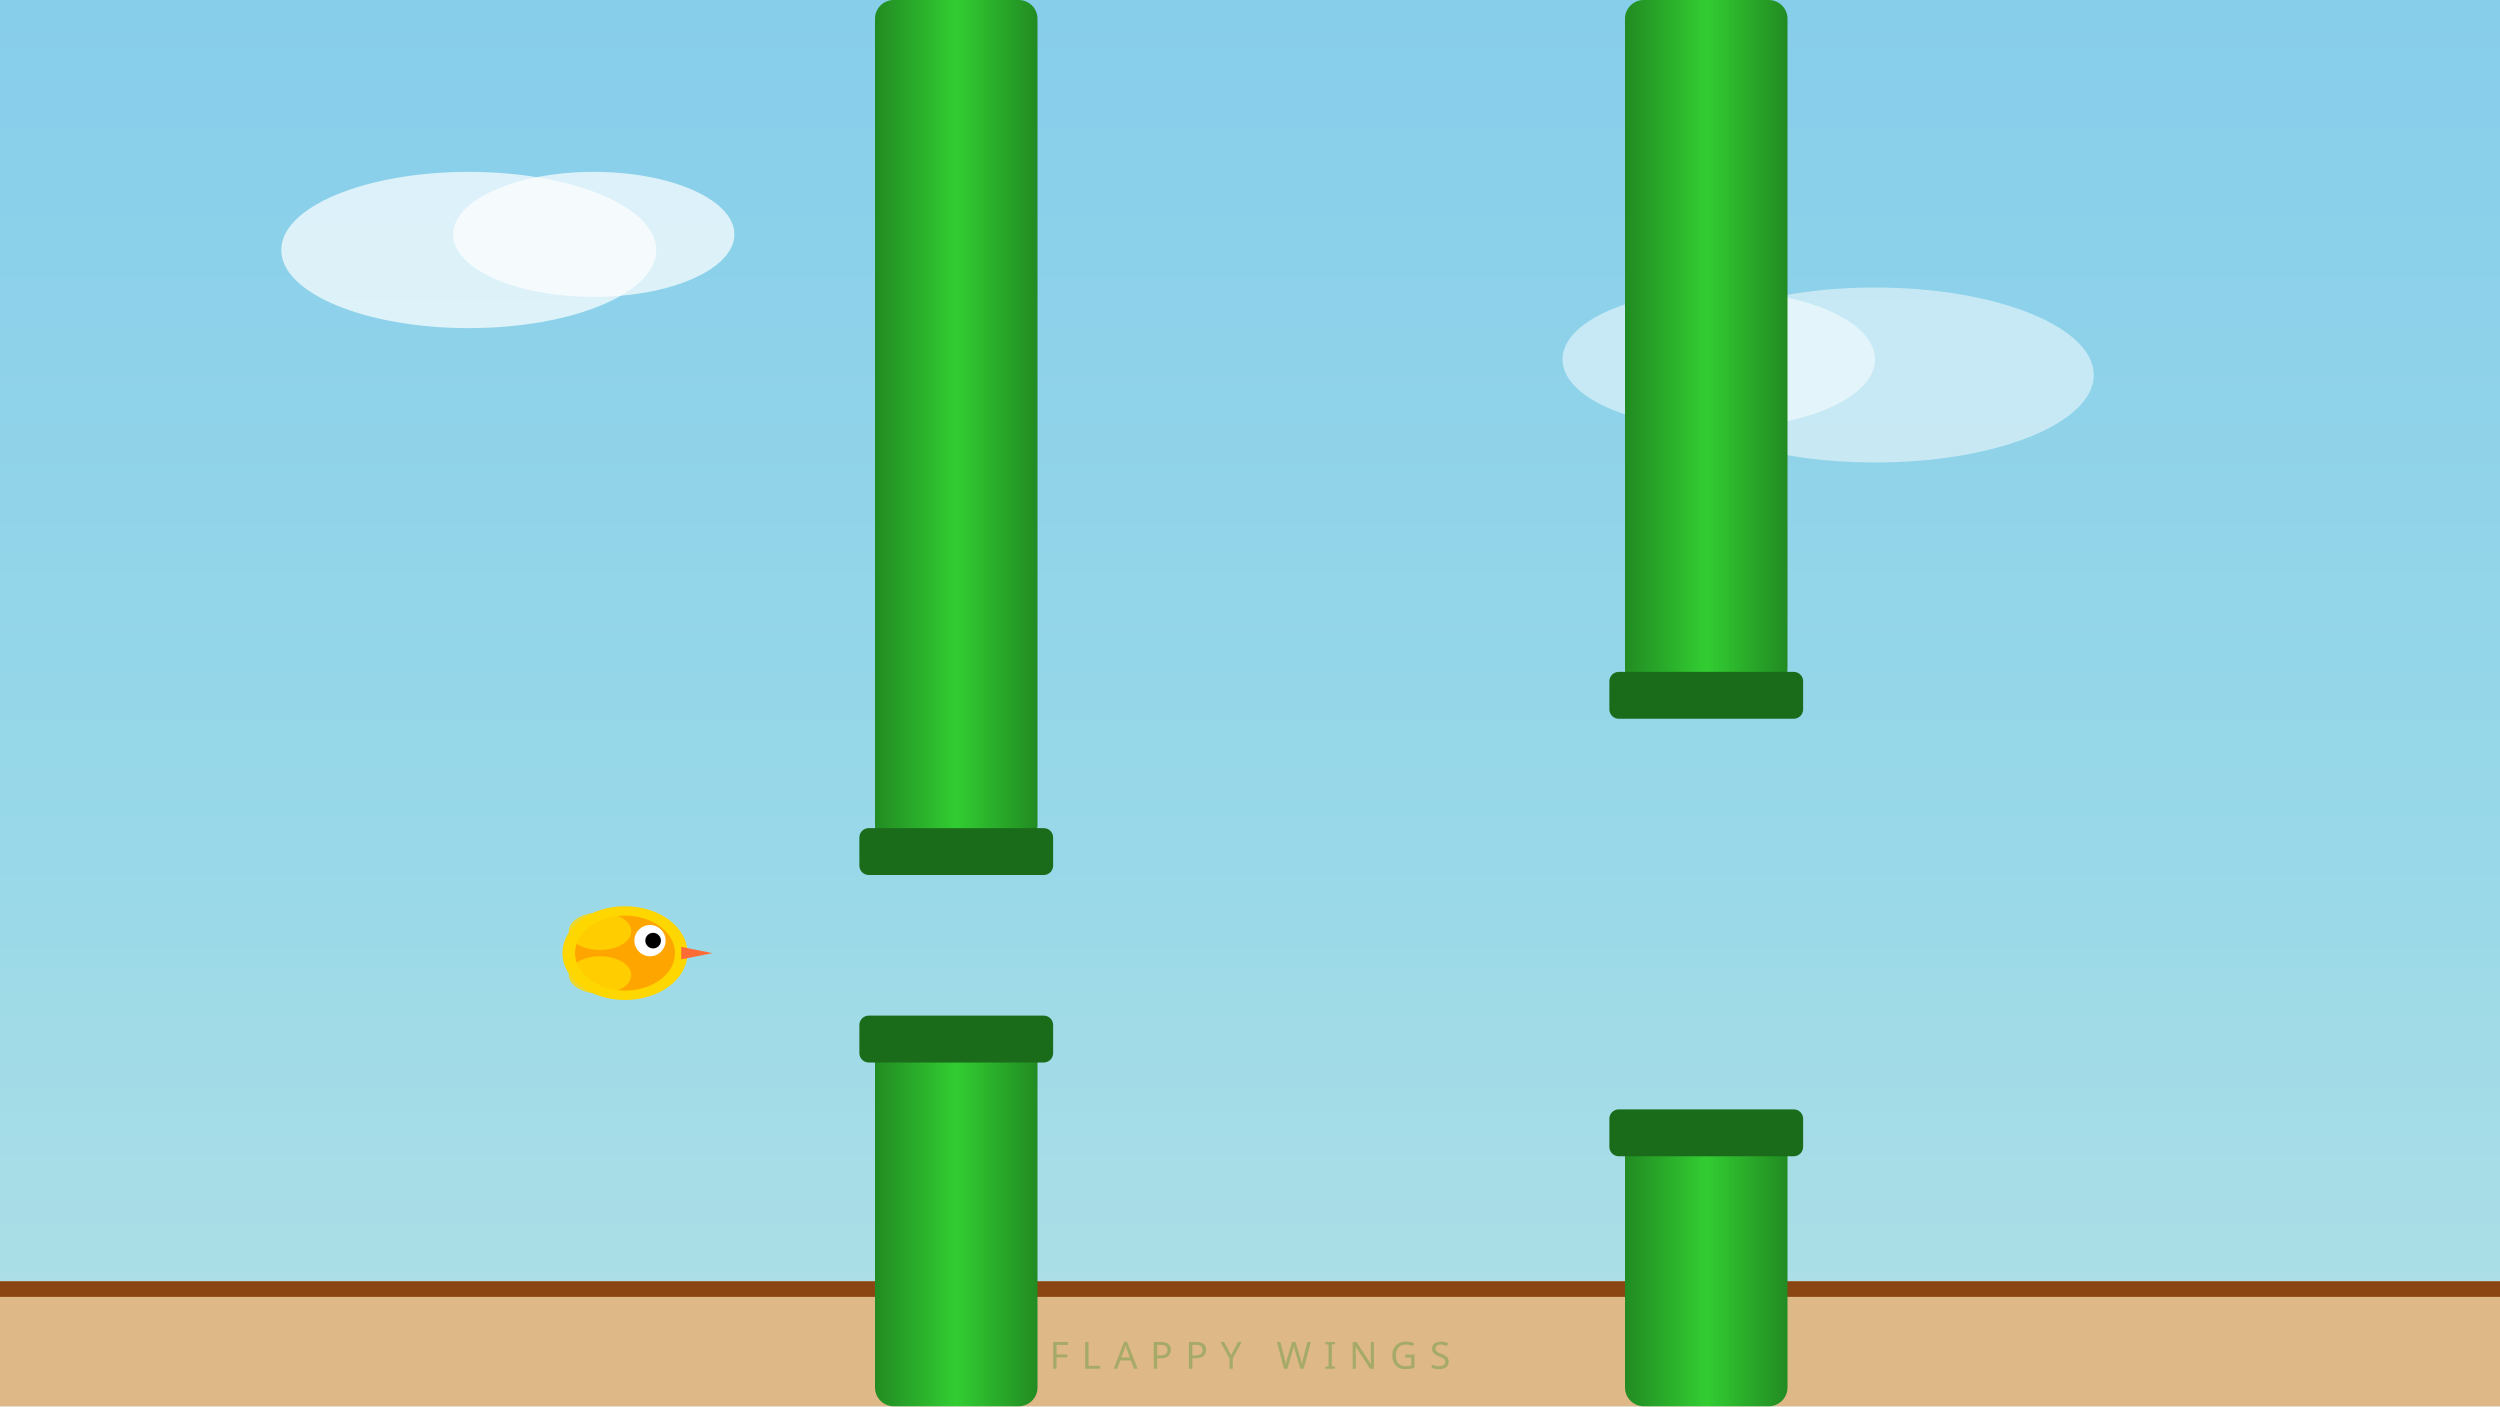
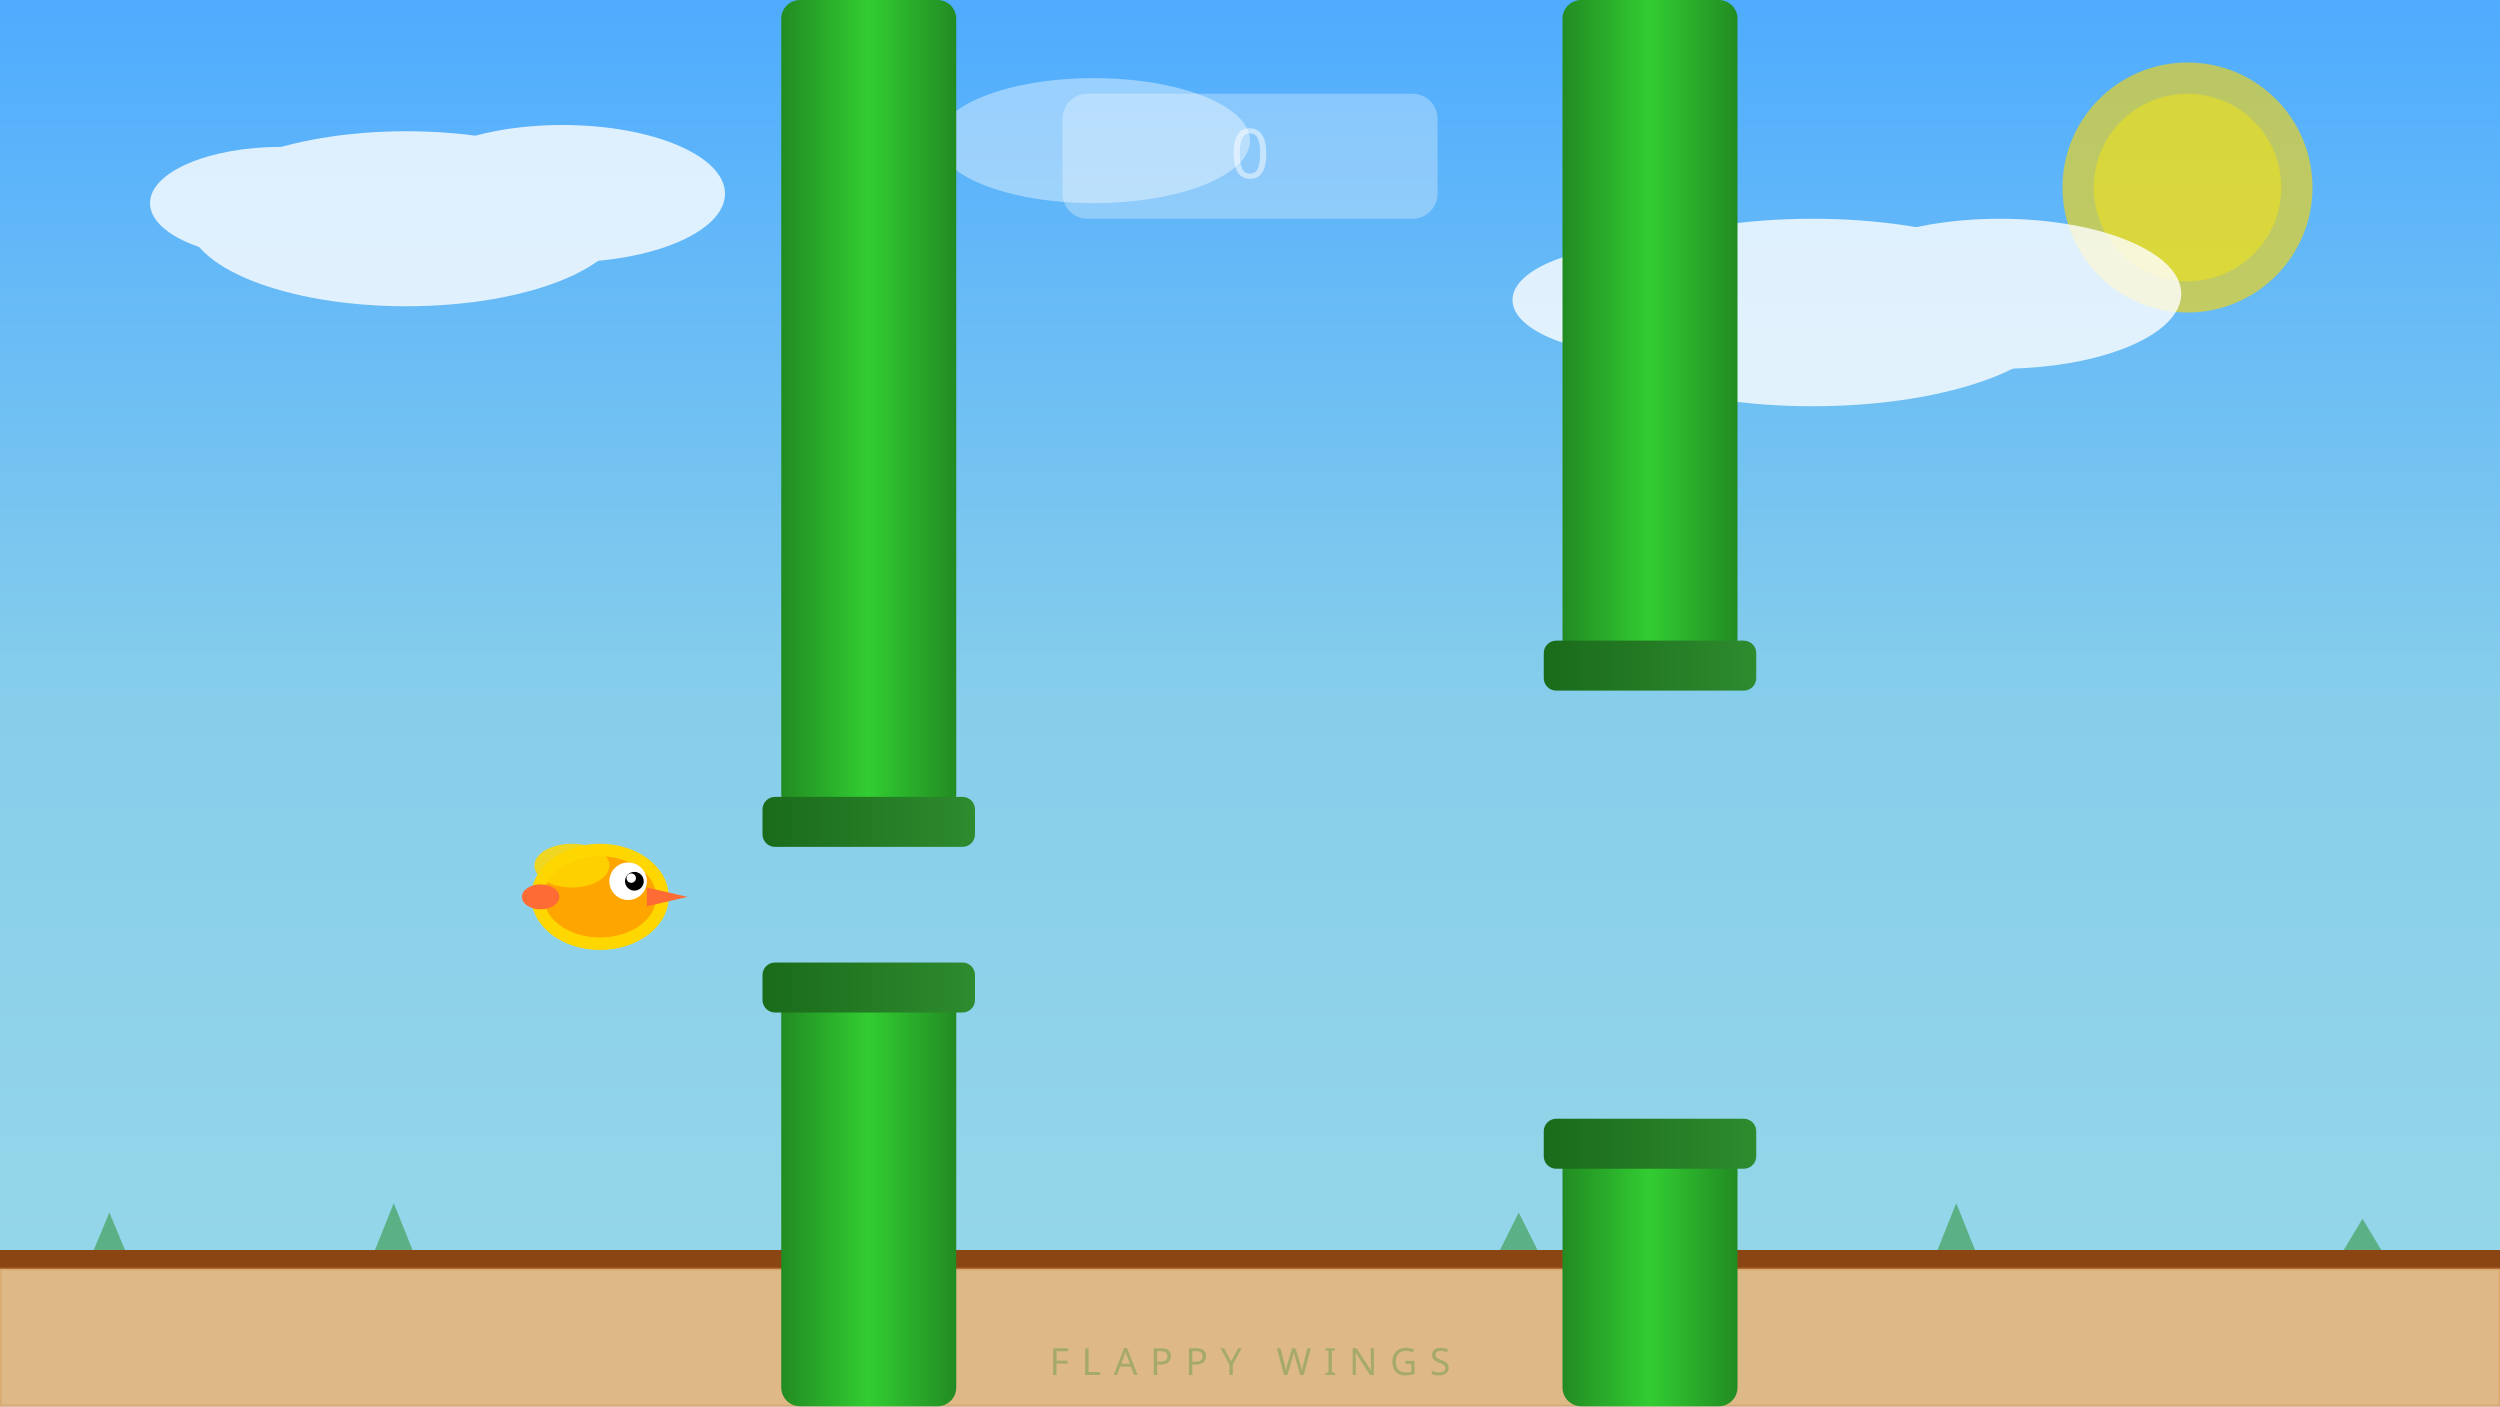
<svg xmlns="http://www.w3.org/2000/svg" viewBox="0 0 800 450">
  <defs>
-     <linearGradient id="sky" x1="0%" y1="0%" x2="0%" y2="100%">
-       <stop offset="0%" stop-color="#87CEEB" />
-       <stop offset="60%" stop-color="#98D8E8" />
-       <stop offset="100%" stop-color="#B0E0E6" />
+     <linearGradient id="sky" x1="0" y1="0" x2="0" y2="1">
+       <stop offset="0%" stop-color="#4facfe" />
+       <stop offset="50%" stop-color="#87CEEB" />
+       <stop offset="100%" stop-color="#98D8E8" />
    </linearGradient>
-     <linearGradient id="pipeGrad" x1="0%" y1="0%" x2="100%" y2="0%">
+     <linearGradient id="pipeGrad" x1="0" y1="0" x2="1" y2="0">
      <stop offset="0%" stop-color="#228B22" />
      <stop offset="50%" stop-color="#32CD32" />
      <stop offset="100%" stop-color="#228B22" />
    </linearGradient>
+     <linearGradient id="pipeCap" x1="0" y1="0" x2="1" y2="0">
+       <stop offset="0%" stop-color="#1a6b1a" />
+       <stop offset="100%" stop-color="#2e8b2e" />
+     </linearGradient>
  </defs>
  <rect width="800" height="450" fill="url(#sky)" />
-   <ellipse cx="150" cy="80" rx="60" ry="25" fill="white" opacity="0.7" />
-   <ellipse cx="190" cy="75" rx="45" ry="20" fill="white" opacity="0.7" />
-   <ellipse cx="600" cy="120" rx="70" ry="28" fill="white" opacity="0.5" />
-   <ellipse cx="550" cy="115" rx="50" ry="22" fill="white" opacity="0.5" />
-   <rect x="0" y="410" width="800" height="40" fill="#DEB887" />
-   <rect x="0" y="410" width="800" height="5" fill="#8B4513" />
-   <rect x="280" y="0" width="52" height="270" rx="6" fill="url(#pipeGrad)" />
-   <rect x="275" y="265" width="62" height="15" rx="3" fill="#1a6b1a" />
-   <rect x="280" y="330" width="52" height="120" rx="6" fill="url(#pipeGrad)" />
-   <rect x="275" y="325" width="62" height="15" rx="3" fill="#1a6b1a" />
-   <rect x="520" y="0" width="52" height="220" rx="6" fill="url(#pipeGrad)" />
-   <rect x="515" y="215" width="62" height="15" rx="3" fill="#1a6b1a" />
-   <rect x="520" y="360" width="52" height="90" rx="6" fill="url(#pipeGrad)" />
-   <rect x="515" y="355" width="62" height="15" rx="3" fill="#1a6b1a" />
-   <g transform="translate(180, 290)">
-     <ellipse cx="20" cy="15" rx="20" ry="15" fill="#FFD700" />
-     <ellipse cx="20" cy="15" rx="16" ry="12" fill="#FFA500" />
-     <circle cx="28" cy="11" r="5" fill="white" />
-     <circle cx="29" cy="11" r="2.5" fill="#000" />
-     <polygon points="38,13 48,15 38,17" fill="#FF6B35" />
-     <ellipse cx="12" cy="8" rx="10" ry="6" fill="#FFD700" opacity="0.8" />
-     <ellipse cx="12" cy="22" rx="10" ry="6" fill="#FFD700" opacity="0.8" />
+   <circle cx="700" cy="60" r="40" fill="#FFD700" opacity="0.6" />
+   <circle cx="700" cy="60" r="30" fill="#FFEA00" opacity="0.4" />
+   <g fill="white" opacity="0.8">
+     <ellipse cx="130" cy="70" rx="70" ry="28" />
+     <ellipse cx="180" cy="62" rx="52" ry="22" />
+     <ellipse cx="90" cy="65" rx="42" ry="18" />
+     <ellipse cx="580" cy="100" rx="80" ry="30" />
+     <ellipse cx="640" cy="94" rx="58" ry="24" />
+     <ellipse cx="530" cy="96" rx="46" ry="18" />
+     <ellipse cx="350" cy="45" rx="50" ry="20" opacity="0.5" />
  </g>
-   <text x="400" y="438" text-anchor="middle" font-family="Arial Black,sans-serif" font-size="12" fill="#228B22" opacity="0.3" letter-spacing="4">FLAPPY WINGS</text>
+   <rect x="0" y="400" width="800" height="50" fill="#DEB887" />
+   <rect x="0" y="400" width="800" height="6" fill="#8B4513" />
+   <rect x="0" y="406" width="800" height="44" fill="none" stroke="#CD853F" stroke-width="1" opacity="0.3" />
+   <g fill="#228B22" opacity="0.5">
+     <polygon points="30,400 35,388 40,400" />
+     <polygon points="120,400 126,385 132,400" />
+     <polygon points="250,400 256,390 262,400" />
+     <polygon points="480,400 486,388 492,400" />
+     <polygon points="620,400 626,385 632,400" />
+     <polygon points="750,400 756,390 762,400" />
+   </g>
+   <g>
+     <rect x="250" y="0" width="56" rx="6" height="260" fill="url(#pipeGrad)" />
+     <rect x="244" y="255" width="68" rx="4" height="16" fill="url(#pipeCap)" />
+     <rect x="250" y="315" width="56" rx="6" height="135" fill="url(#pipeGrad)" />
+     <rect x="244" y="308" width="68" rx="4" height="16" fill="url(#pipeCap)" />
+   </g>
+   <g>
+     <rect x="500" y="0" width="56" rx="6" height="210" fill="url(#pipeGrad)" />
+     <rect x="494" y="205" width="68" rx="4" height="16" fill="url(#pipeCap)" />
+     <rect x="500" y="365" width="56" rx="6" height="85" fill="url(#pipeGrad)" />
+     <rect x="494" y="358" width="68" rx="4" height="16" fill="url(#pipeCap)" />
+   </g>
+   <g transform="translate(170, 270)">
+     <ellipse cx="22" cy="17" rx="22" ry="17" fill="#FFD700" />
+     <ellipse cx="22" cy="17" rx="18" ry="13" fill="#FFA500" />
+     <circle cx="31" cy="12" r="6" fill="white" />
+     <circle cx="33" cy="12" r="3" fill="#000" />
+     <polygon points="37,14 50,17 37,20" fill="#FF6B35" />
+     <ellipse cx="13" cy="7" rx="12" ry="7" fill="#FFD700" opacity="0.85" />
+     <ellipse cx="3" cy="17" rx="6" ry="4" fill="#FF6B35" />
+     <circle cx="32" cy="11" r="1.5" fill="#fff" />
+   </g>
+   <rect x="340" y="30" width="120" height="40" rx="8" fill="white" opacity="0.3" />
+   <text x="400" y="57" text-anchor="middle" font-family="Arial Black,sans-serif" font-size="22" fill="white" opacity="0.5">0</text>
+   <text x="400" y="440" text-anchor="middle" font-family="Arial Black,sans-serif" font-size="12" fill="#228B22" opacity="0.3" letter-spacing="4">FLAPPY WINGS</text>
</svg>
